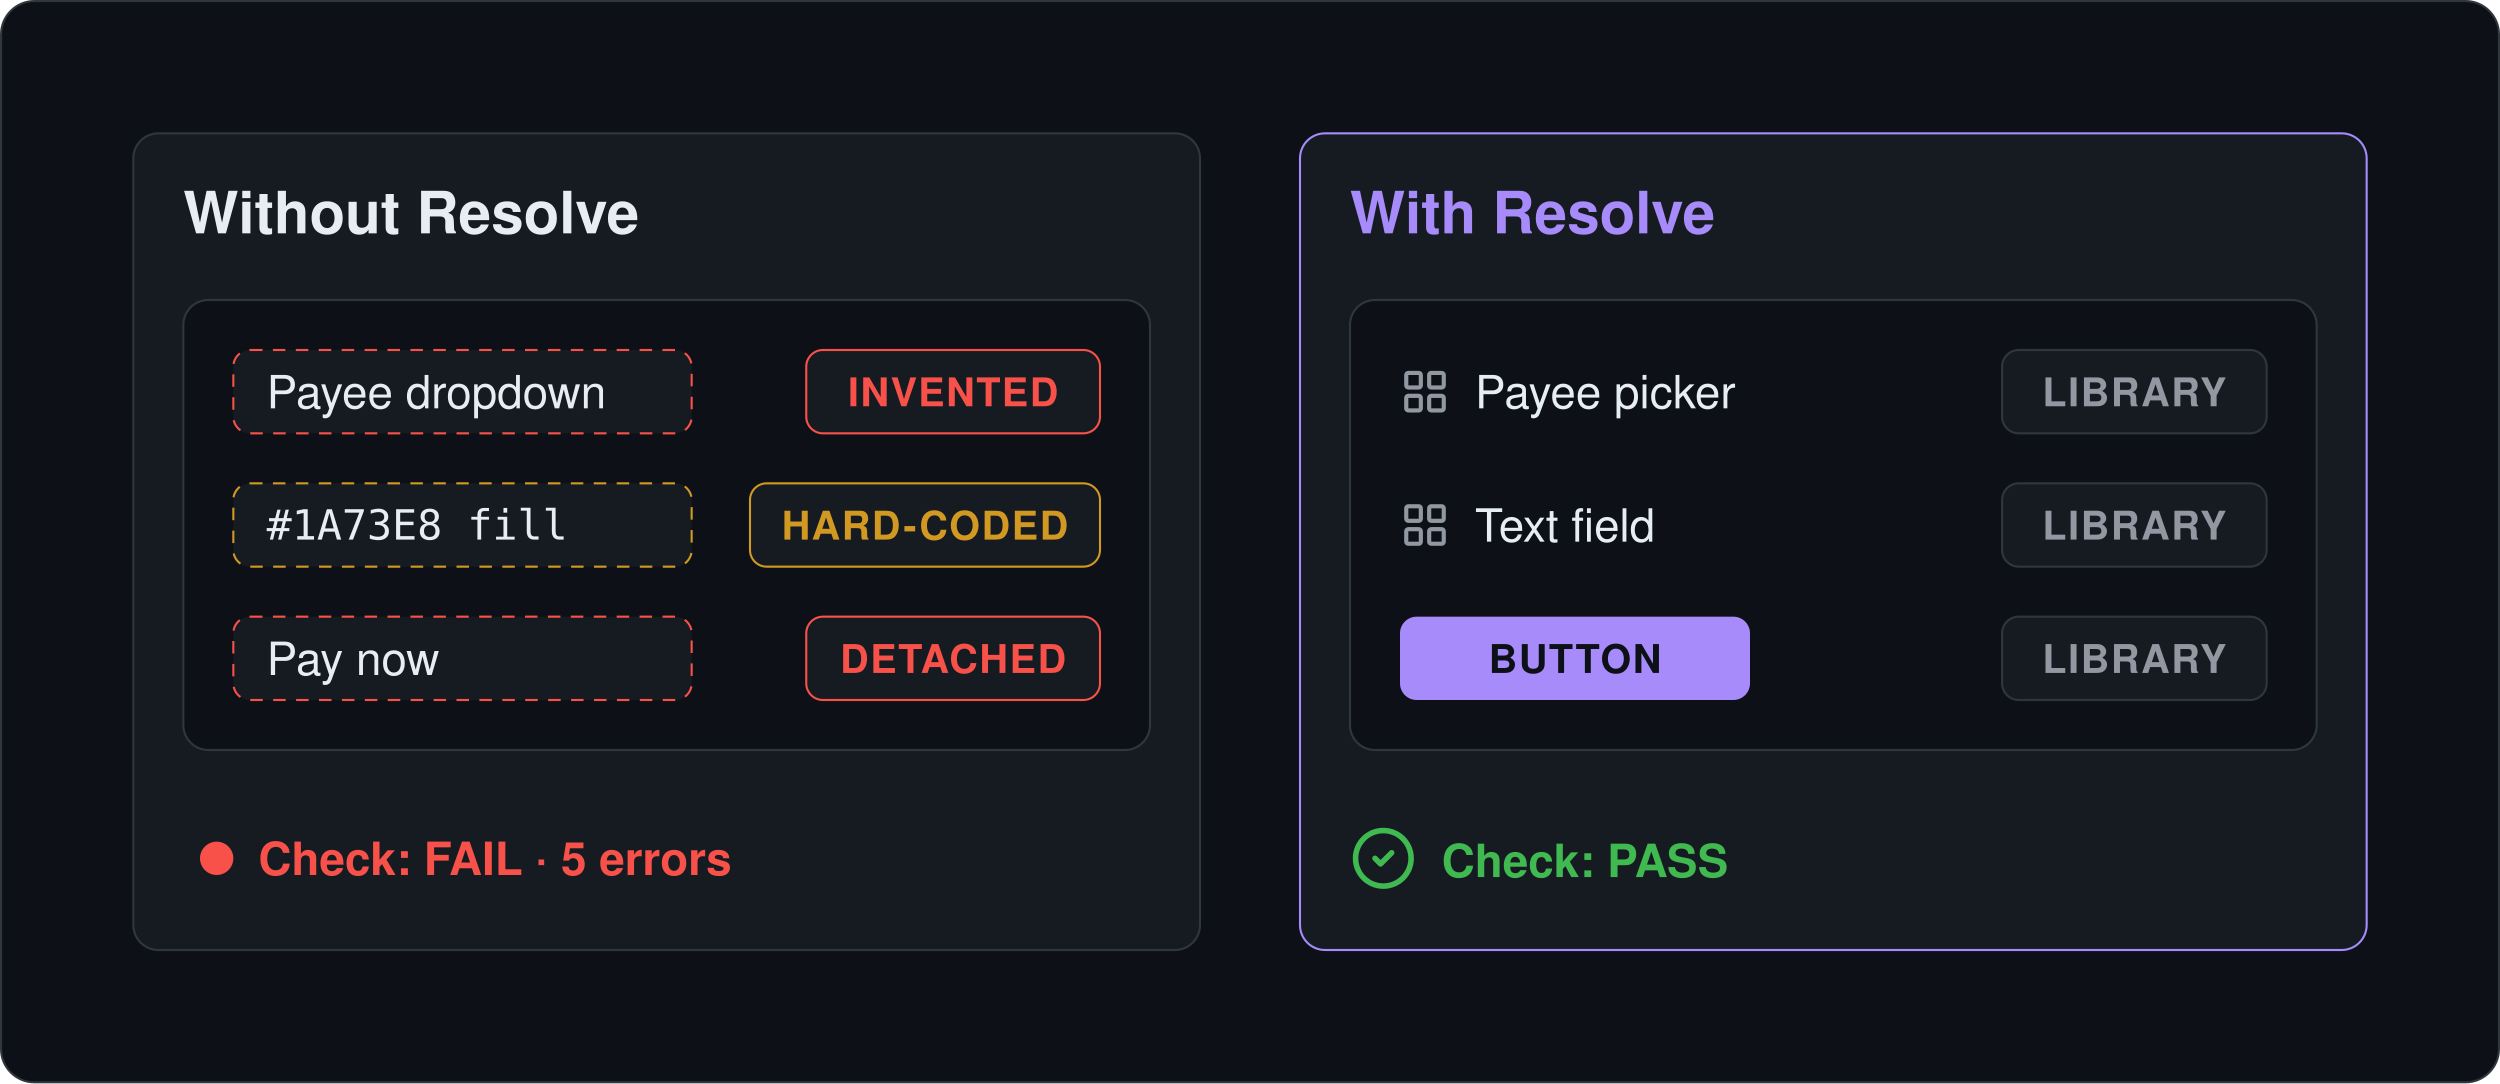
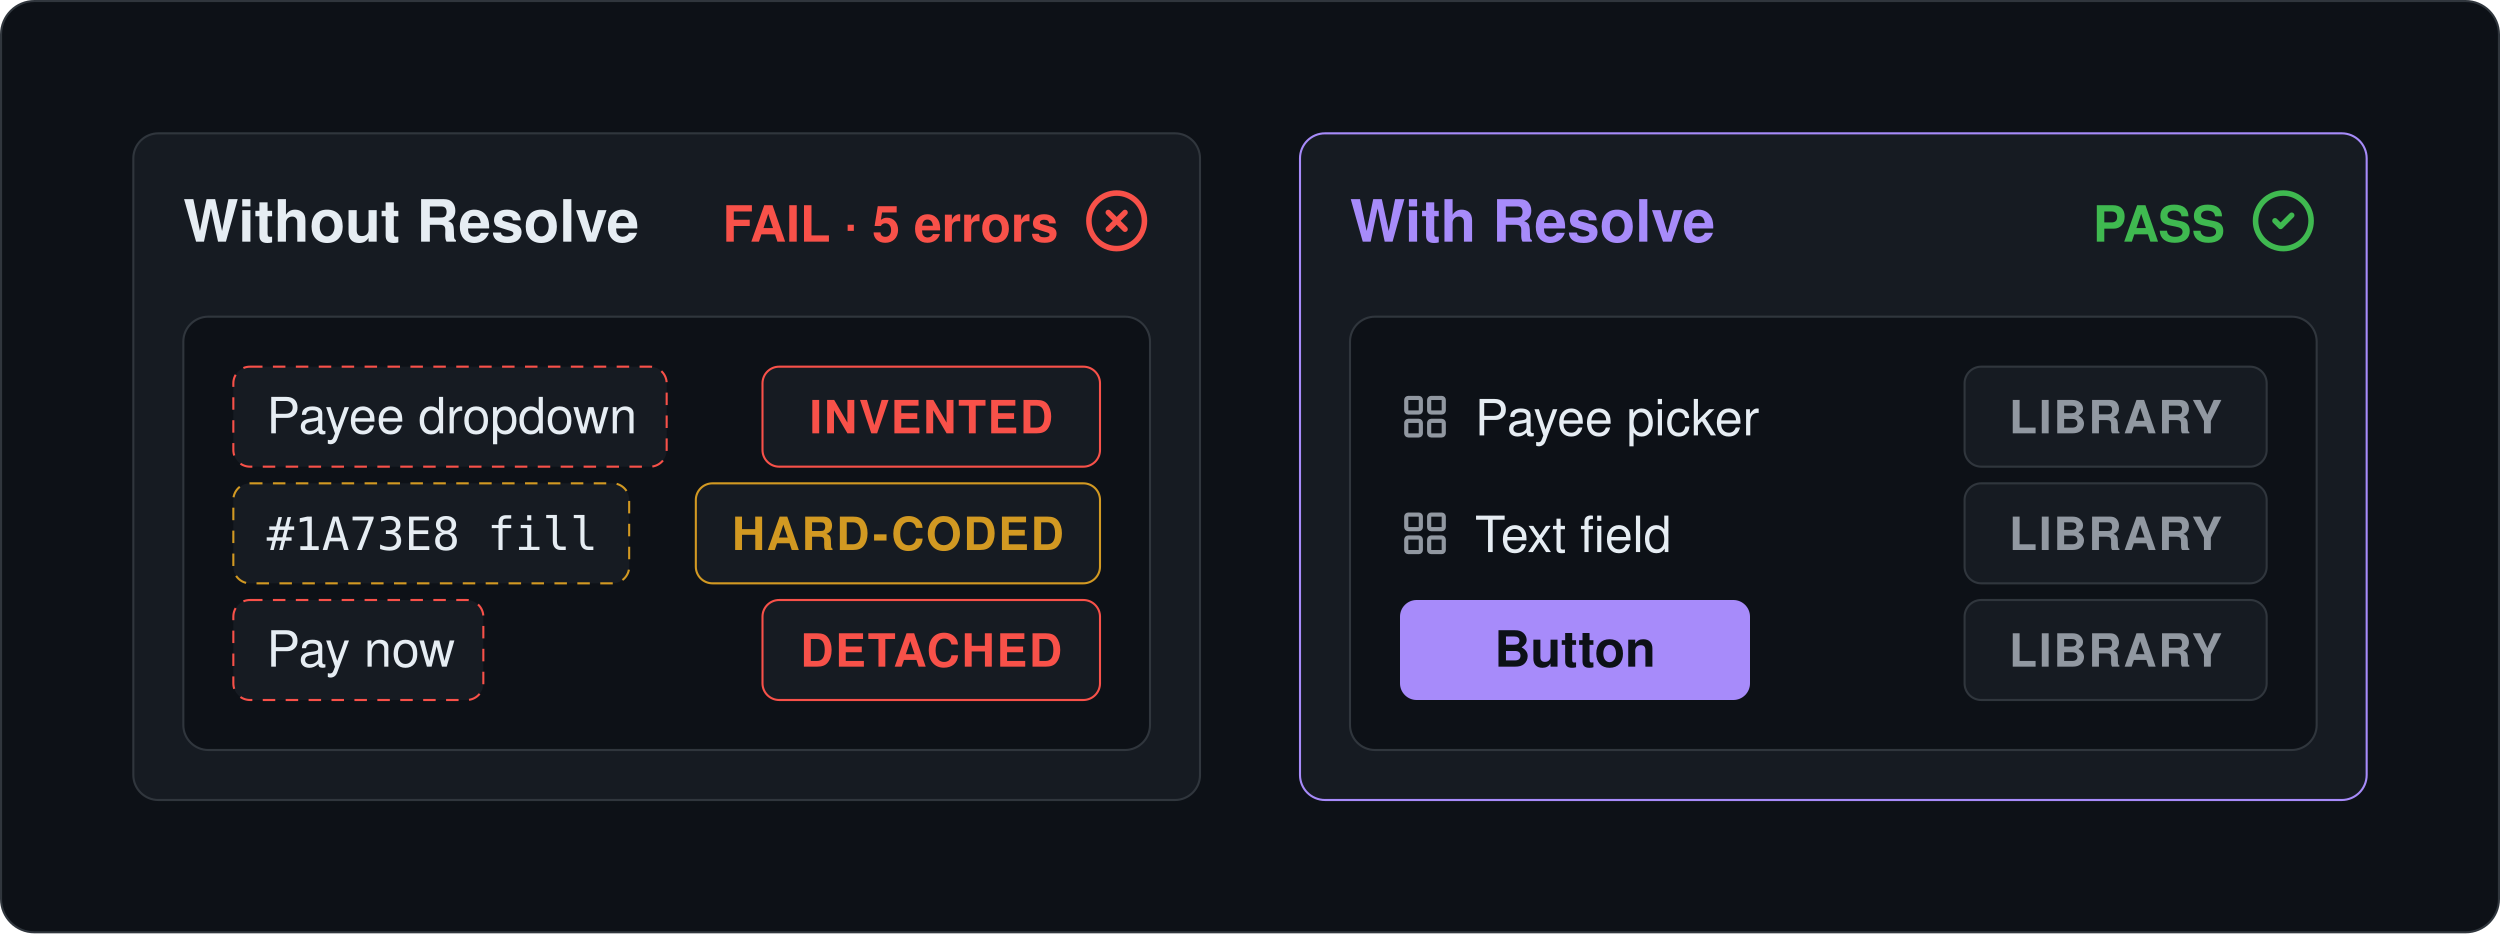
- <svg xmlns="http://www.w3.org/2000/svg" width="1200" height="520" viewBox="0 0 1200 520" role="img" aria-labelledby="t d">
-   <rect x="0.5" y="0.5" width="1199" height="519" rx="16" fill="#0D1117" stroke="#30363D" stroke-width="1" />
-   <rect x="64" y="64" width="512" height="392" rx="12" fill="#161B22" stroke="#30363D" stroke-width="1" />
-   <text x="88" y="112" font-family="-apple-system,'Segoe UI',Helvetica,Arial,sans-serif" font-size="28" font-weight="600" fill="#E6EDF3" text-anchor="start">Without Resolve</text>
-   <rect x="88" y="144" width="464" height="216" rx="12" fill="#0D1117" stroke="#30363D" stroke-width="1" />
-   <rect x="112" y="168" width="220" height="40" rx="8" fill="#161B22" stroke="#F85149" stroke-width="1" stroke-dasharray="6 5" />
-   <text x="128" y="196" font-family="-apple-system,'Segoe UI',Helvetica,Arial,sans-serif" font-size="22" font-weight="400" fill="#E6EDF3" text-anchor="start">Payee dropdown</text>
-   <rect x="387" y="168" width="141" height="40" rx="8" fill="#161B22" stroke="#F85149" stroke-width="1" />
-   <text x="457.5" y="195" font-family="-apple-system,'Segoe UI',Helvetica,Arial,sans-serif" font-size="19" font-weight="600" fill="#F85149" text-anchor="middle" letter-spacing="0.04em">INVENTED</text>
-   <rect x="112" y="232" width="220" height="40" rx="8" fill="#161B22" stroke="#D29922" stroke-width="1" stroke-dasharray="6 5" />
-   <text x="128" y="259" font-family="ui-monospace,SFMono-Regular,Menlo,monospace" font-size="20" font-weight="400" fill="#E6EDF3" text-anchor="start">#1A73E8 fill</text>
-   <rect x="360" y="232" width="168" height="40" rx="8" fill="#161B22" stroke="#D29922" stroke-width="1" />
-   <text x="444.0" y="259" font-family="-apple-system,'Segoe UI',Helvetica,Arial,sans-serif" font-size="19" font-weight="600" fill="#D29922" text-anchor="middle" letter-spacing="0.04em">HARD-CODED</text>
-   <rect x="112" y="296" width="220" height="40" rx="8" fill="#161B22" stroke="#F85149" stroke-width="1" stroke-dasharray="6 5" />
-   <text x="128" y="324" font-family="-apple-system,'Segoe UI',Helvetica,Arial,sans-serif" font-size="22" font-weight="400" fill="#E6EDF3" text-anchor="start">Pay now</text>
-   <rect x="387" y="296" width="141" height="40" rx="8" fill="#161B22" stroke="#F85149" stroke-width="1" />
-   <text x="457.5" y="323" font-family="-apple-system,'Segoe UI',Helvetica,Arial,sans-serif" font-size="19" font-weight="600" fill="#F85149" text-anchor="middle" letter-spacing="0.04em">DETACHED</text>
-   <circle cx="104" cy="412" r="8" fill="#F85149" />
-   <text x="124" y="420" font-family="-apple-system,'Segoe UI',Helvetica,Arial,sans-serif" font-size="22" font-weight="600" fill="#F85149" text-anchor="start">Check: FAIL · 5 errors</text>
-   <rect x="624" y="64" width="512" height="392" rx="12" fill="#161B22" stroke="#A78BFA" stroke-width="1" />
-   <text x="648" y="112" font-family="-apple-system,'Segoe UI',Helvetica,Arial,sans-serif" font-size="28" font-weight="600" fill="#A78BFA" text-anchor="start">With Resolve</text>
-   <rect x="648" y="144" width="464" height="216" rx="12" fill="#0D1117" stroke="#30363D" stroke-width="1" />
-   <g transform="translate(672 176) scale(1.0)" fill="none" stroke="#9198A1" stroke-width="2" stroke-linecap="round" stroke-linejoin="round">
+ <svg xmlns="http://www.w3.org/2000/svg" width="1200" height="448" viewBox="0 0 1200 448" role="img" aria-labelledby="t d">
+   <rect x="0.5" y="0.5" width="1199" height="447" rx="16" fill="#0D1117" stroke="#30363D" stroke-width="1" />
+   <rect x="64" y="64" width="512" height="320" rx="12" fill="#161B22" stroke="#30363D" stroke-width="1" />
+   <text x="88" y="116" font-family="-apple-system,'Segoe UI',Helvetica,Arial,sans-serif" font-size="28" font-weight="600" fill="#E6EDF3" text-anchor="start">Without Resolve</text>
+   <g transform="translate(520 90) scale(1.333333)" fill="none" stroke="#F85149" stroke-width="2" stroke-linecap="round" stroke-linejoin="round">
+     <circle cx="12" cy="12" r="10" />
+     <path d="m15 9-6 6" />
+     <path d="m9 9 6 6" />
+   </g>
+   <text x="508" y="116" font-family="-apple-system,'Segoe UI',Helvetica,Arial,sans-serif" font-size="24" font-weight="600" fill="#F85149" text-anchor="end">FAIL · 5 errors</text>
+   <rect x="88" y="152" width="464" height="208" rx="12" fill="#0D1117" stroke="#30363D" stroke-width="1" />
+   <rect x="112" y="176" width="208" height="48" rx="8" fill="#161B22" stroke="#F85149" stroke-width="1" stroke-dasharray="6 5" />
+   <text x="128" y="208" font-family="-apple-system,'Segoe UI',Helvetica,Arial,sans-serif" font-size="24" font-weight="400" fill="#E6EDF3" text-anchor="start">Payee dropdown</text>
+   <rect x="366" y="176" width="162" height="48" rx="8" fill="#161B22" stroke="#F85149" stroke-width="1" />
+   <text x="447.0" y="208" font-family="-apple-system,'Segoe UI',Helvetica,Arial,sans-serif" font-size="22" font-weight="600" fill="#F85149" text-anchor="middle" letter-spacing="0.04em">INVENTED</text>
+   <rect x="112" y="232" width="190" height="48" rx="8" fill="#161B22" stroke="#D29922" stroke-width="1" stroke-dasharray="6 5" />
+   <text x="128" y="264" font-family="ui-monospace,SFMono-Regular,Menlo,monospace" font-size="22" font-weight="400" fill="#E6EDF3" text-anchor="start">#1A73E8 fill</text>
+   <rect x="334" y="232" width="194" height="48" rx="8" fill="#161B22" stroke="#D29922" stroke-width="1" />
+   <text x="431.0" y="264" font-family="-apple-system,'Segoe UI',Helvetica,Arial,sans-serif" font-size="22" font-weight="600" fill="#D29922" text-anchor="middle" letter-spacing="0.04em">HARD-CODED</text>
+   <rect x="112" y="288" width="120" height="48" rx="8" fill="#161B22" stroke="#F85149" stroke-width="1" stroke-dasharray="6 5" />
+   <text x="128" y="320" font-family="-apple-system,'Segoe UI',Helvetica,Arial,sans-serif" font-size="24" font-weight="400" fill="#E6EDF3" text-anchor="start">Pay now</text>
+   <rect x="366" y="288" width="162" height="48" rx="8" fill="#161B22" stroke="#F85149" stroke-width="1" />
+   <text x="447.0" y="320" font-family="-apple-system,'Segoe UI',Helvetica,Arial,sans-serif" font-size="22" font-weight="600" fill="#F85149" text-anchor="middle" letter-spacing="0.04em">DETACHED</text>
+   <rect x="624" y="64" width="512" height="320" rx="12" fill="#161B22" stroke="#A78BFA" stroke-width="1" />
+   <text x="648" y="116" font-family="-apple-system,'Segoe UI',Helvetica,Arial,sans-serif" font-size="28" font-weight="600" fill="#A78BFA" text-anchor="start">With Resolve</text>
+   <g transform="translate(1080 90) scale(1.333333)" fill="none" stroke="#3FB950" stroke-width="2" stroke-linecap="round" stroke-linejoin="round">
+     <circle cx="12" cy="12" r="10" />
+     <path d="m9 12 2 2 4-4" />
+   </g>
+   <text x="1068" y="116" font-family="-apple-system,'Segoe UI',Helvetica,Arial,sans-serif" font-size="24" font-weight="600" fill="#3FB950" text-anchor="end">PASS</text>
+   <rect x="648" y="152" width="464" height="208" rx="12" fill="#0D1117" stroke="#30363D" stroke-width="1" />
+   <g transform="translate(672 188) scale(1.0)" fill="none" stroke="#9198A1" stroke-width="2" stroke-linecap="round" stroke-linejoin="round">
    <rect width="7" height="7" x="3" y="3" rx="1" />
    <rect width="7" height="7" x="14" y="3" rx="1" />
    <rect width="7" height="7" x="14" y="14" rx="1" />
    <rect width="7" height="7" x="3" y="14" rx="1" />
  </g>
-   <text x="708" y="196" font-family="-apple-system,'Segoe UI',Helvetica,Arial,sans-serif" font-size="22" font-weight="400" fill="#E6EDF3" text-anchor="start">Payee picker</text>
-   <rect x="961" y="168" width="127" height="40" rx="8" fill="#161B22" stroke="#30363D" stroke-width="1" />
-   <text x="1024.5" y="195" font-family="-apple-system,'Segoe UI',Helvetica,Arial,sans-serif" font-size="19" font-weight="600" fill="#9198A1" text-anchor="middle" letter-spacing="0.04em">LIBRARY</text>
-   <g transform="translate(672 240) scale(1.0)" fill="none" stroke="#9198A1" stroke-width="2" stroke-linecap="round" stroke-linejoin="round">
+   <text x="708" y="209" font-family="-apple-system,'Segoe UI',Helvetica,Arial,sans-serif" font-size="24" font-weight="400" fill="#E6EDF3" text-anchor="start">Payee picker</text>
+   <rect x="943" y="176" width="145" height="48" rx="8" fill="#161B22" stroke="#30363D" stroke-width="1" />
+   <text x="1015.5" y="208" font-family="-apple-system,'Segoe UI',Helvetica,Arial,sans-serif" font-size="22" font-weight="600" fill="#9198A1" text-anchor="middle" letter-spacing="0.04em">LIBRARY</text>
+   <g transform="translate(672 244) scale(1.0)" fill="none" stroke="#9198A1" stroke-width="2" stroke-linecap="round" stroke-linejoin="round">
    <rect width="7" height="7" x="3" y="3" rx="1" />
    <rect width="7" height="7" x="14" y="3" rx="1" />
    <rect width="7" height="7" x="14" y="14" rx="1" />
    <rect width="7" height="7" x="3" y="14" rx="1" />
  </g>
-   <text x="708" y="260" font-family="-apple-system,'Segoe UI',Helvetica,Arial,sans-serif" font-size="22" font-weight="400" fill="#E6EDF3" text-anchor="start">Text field</text>
-   <rect x="961" y="232" width="127" height="40" rx="8" fill="#161B22" stroke="#30363D" stroke-width="1" />
-   <text x="1024.5" y="259" font-family="-apple-system,'Segoe UI',Helvetica,Arial,sans-serif" font-size="19" font-weight="600" fill="#9198A1" text-anchor="middle" letter-spacing="0.04em">LIBRARY</text>
-   <rect x="672" y="296" width="168" height="40" rx="8" fill="#A78BFA" />
-   <text x="756" y="323" font-family="-apple-system,'Segoe UI',Helvetica,Arial,sans-serif" font-size="19" font-weight="600" fill="#0D1117" text-anchor="middle" letter-spacing="0.04em">BUTTON</text>
-   <rect x="961" y="296" width="127" height="40" rx="8" fill="#161B22" stroke="#30363D" stroke-width="1" />
-   <text x="1024.5" y="323" font-family="-apple-system,'Segoe UI',Helvetica,Arial,sans-serif" font-size="19" font-weight="600" fill="#9198A1" text-anchor="middle" letter-spacing="0.04em">LIBRARY</text>
-   <g transform="translate(648 396) scale(1.333333)" fill="none" stroke="#3FB950" stroke-width="2" stroke-linecap="round" stroke-linejoin="round">
-     <circle cx="12" cy="12" r="10" />
-     <path d="m9 12 2 2 4-4" />
-   </g>
-   <text x="692" y="421" font-family="-apple-system,'Segoe UI',Helvetica,Arial,sans-serif" font-size="22" font-weight="600" fill="#3FB950" text-anchor="start">Check: PASS</text>
+   <text x="708" y="265" font-family="-apple-system,'Segoe UI',Helvetica,Arial,sans-serif" font-size="24" font-weight="400" fill="#E6EDF3" text-anchor="start">Text field</text>
+   <rect x="943" y="232" width="145" height="48" rx="8" fill="#161B22" stroke="#30363D" stroke-width="1" />
+   <text x="1015.5" y="264" font-family="-apple-system,'Segoe UI',Helvetica,Arial,sans-serif" font-size="22" font-weight="600" fill="#9198A1" text-anchor="middle" letter-spacing="0.04em">LIBRARY</text>
+   <rect x="672" y="288" width="168" height="48" rx="8" fill="#A78BFA" />
+   <text x="756" y="320" font-family="-apple-system,'Segoe UI',Helvetica,Arial,sans-serif" font-size="24" font-weight="600" fill="#0D1117" text-anchor="middle">Button</text>
+   <rect x="943" y="288" width="145" height="48" rx="8" fill="#161B22" stroke="#30363D" stroke-width="1" />
+   <text x="1015.5" y="320" font-family="-apple-system,'Segoe UI',Helvetica,Arial,sans-serif" font-size="22" font-weight="600" fill="#9198A1" text-anchor="middle" letter-spacing="0.04em">LIBRARY</text>
</svg>
